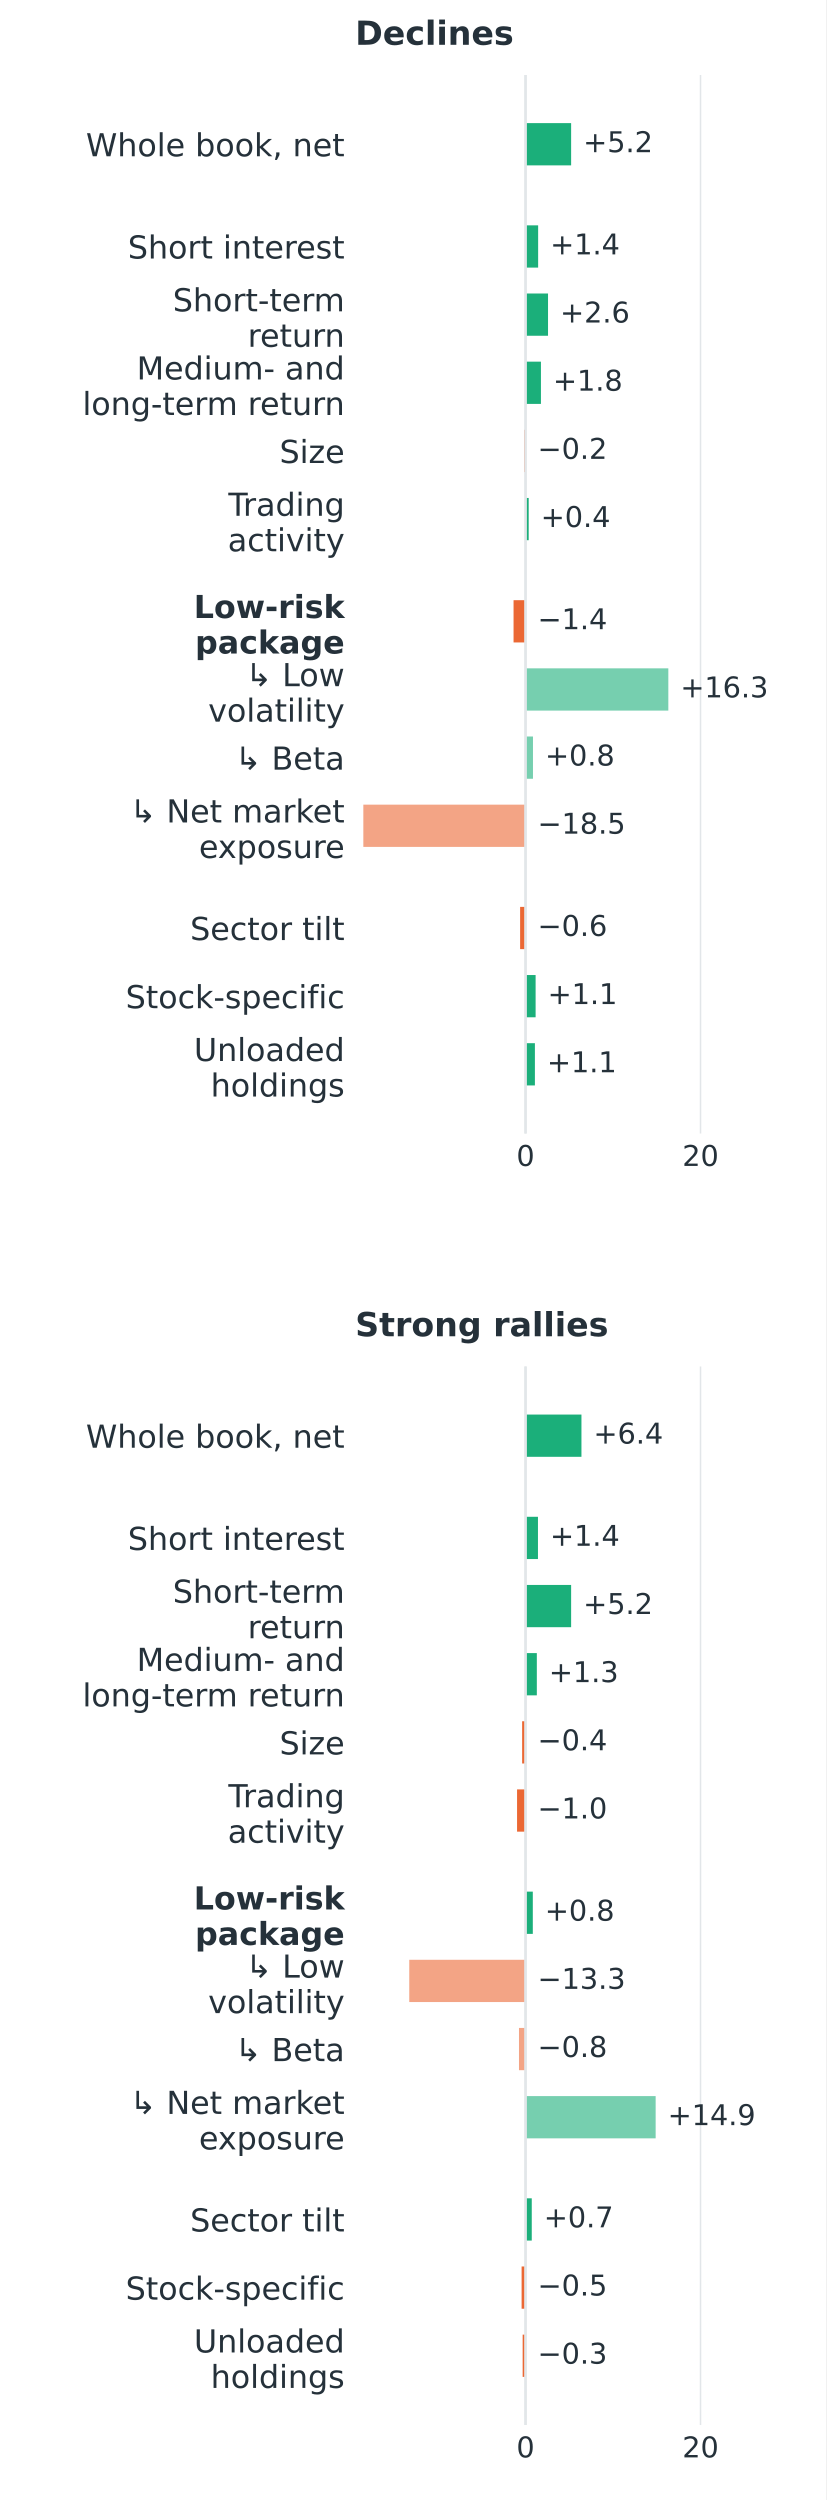
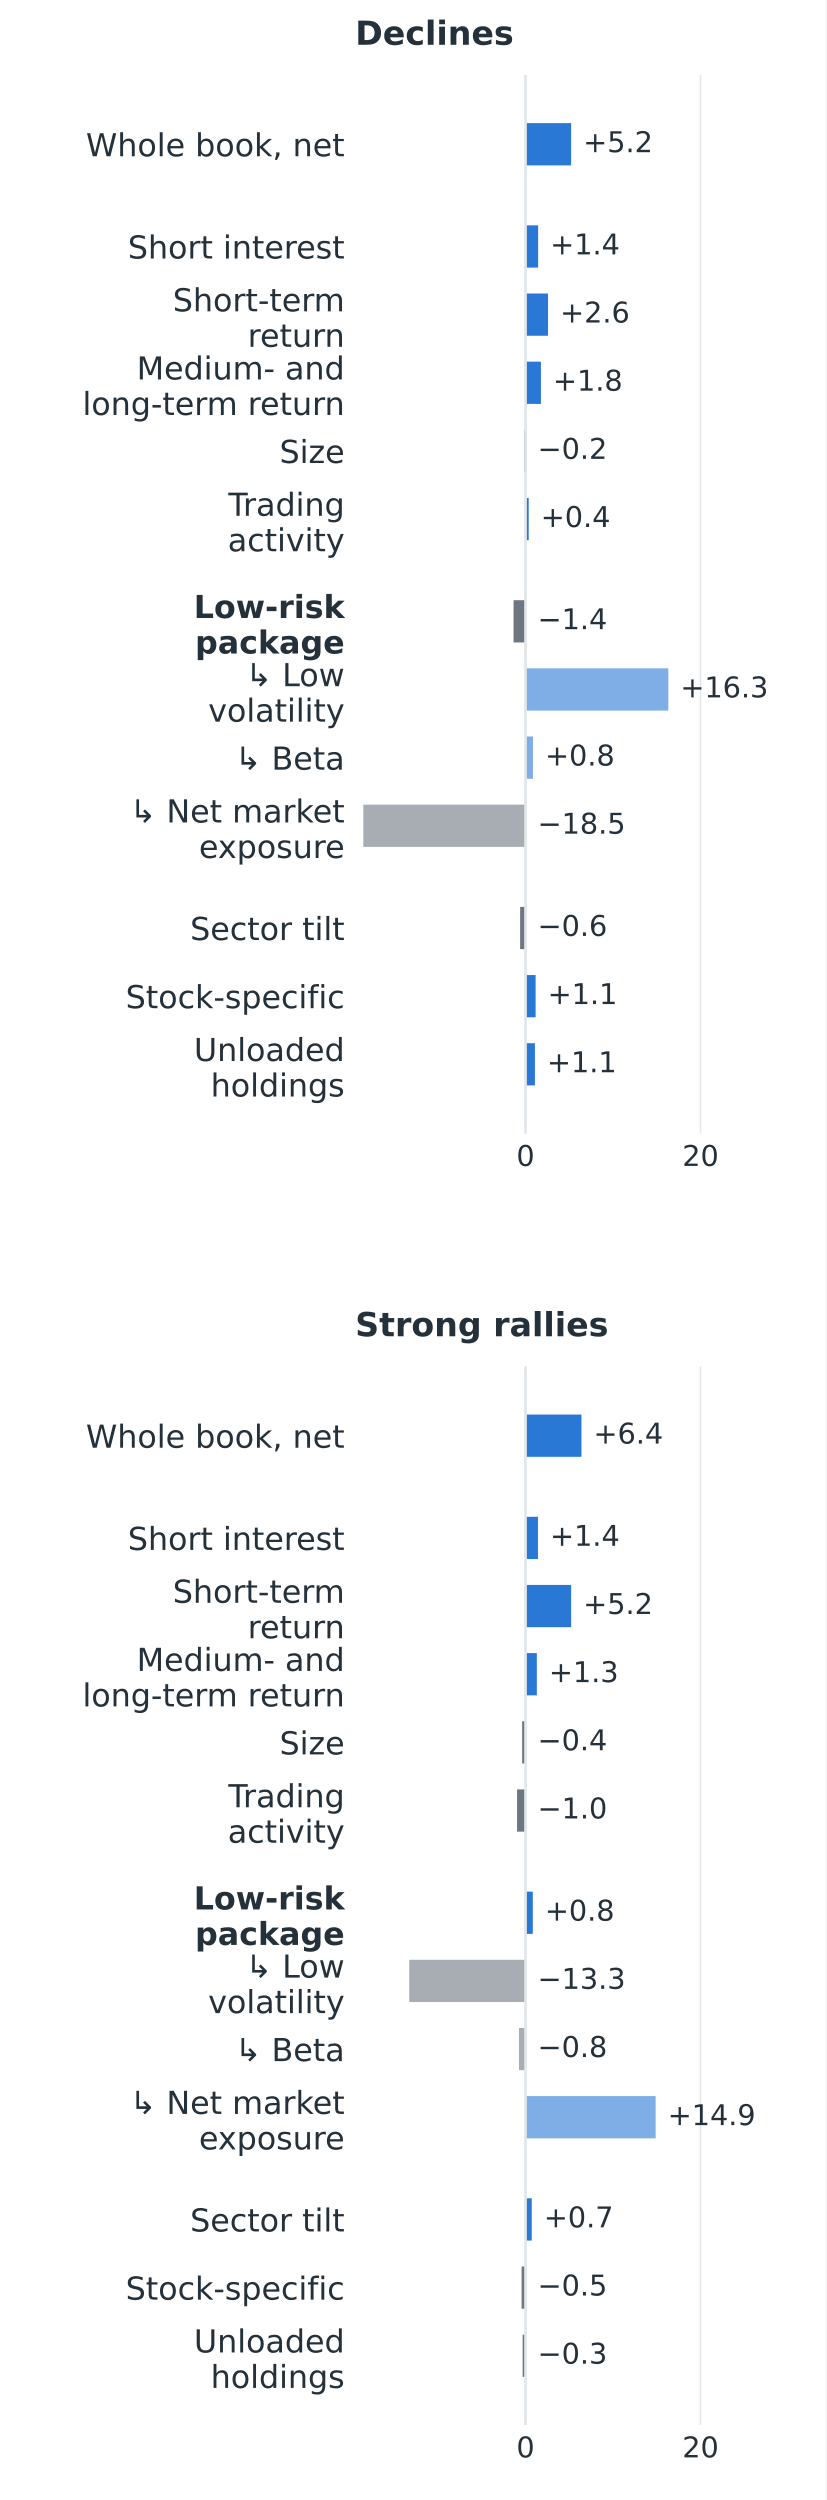
<svg xmlns="http://www.w3.org/2000/svg" width="273.6pt" height="828pt" viewBox="0 0 273.6 828" version="1.1">
  <defs>
    <style type="text/css">*{stroke-linejoin: round; stroke-linecap: butt}</style>
  </defs>
  <g id="figure_1">
    <g id="patch_1">
      <path d="M 0 828 L 273.6 828 L 273.6 0 L 0 0 z " style="fill: #ffffff" />
    </g>
    <g id="axes_1">
      <g id="patch_2">
        <path d="M 117.648 375.435 L 265.392 375.435 L 265.392 24.84 L 117.648 24.84 z " style="fill: #ffffff" />
      </g>
      <g id="matplotlib.axis_1">
        <g id="xtick_1">
          <g id="line2d_1">
            <path d="M 174.059 375.435 L 174.059 24.84 " clip-path="url(#p4dd4867242)" style="fill: none; stroke: #e2e6e9; stroke-width: 0.5; stroke-linecap: square" />
          </g>
          <g id="line2d_2" />
          <g id="text_1">
            <text style="font-size: 9.5px; font-family: 'DejaVu Sans', 'Arial', sans-serif; text-anchor: middle; fill: #25313a" x="174.059" y="386.153" transform="rotate(-0 174.0593 386.1531)">0</text>
          </g>
        </g>
        <g id="xtick_2">
          <g id="line2d_3">
            <path d="M 232.015 375.435 L 232.015 24.84 " clip-path="url(#p4dd4867242)" style="fill: none; stroke: #e2e6e9; stroke-width: 0.5; stroke-linecap: square" />
          </g>
          <g id="line2d_4" />
          <g id="text_2">
            <text style="font-size: 9.5px; font-family: 'DejaVu Sans', 'Arial', sans-serif; text-anchor: middle; fill: #25313a" x="232.015" y="386.153" transform="rotate(-0 232.0152 386.1531)">20</text>
          </g>
        </g>
      </g>
      <g id="matplotlib.axis_2">
        <g id="ytick_1">
          <g id="line2d_5" />
          <g id="text_3">
            <text style="font-size: 10.5px; font-family: 'DejaVu Sans', 'Arial', sans-serif; text-anchor: end; fill: #25313a" x="114.148" y="51.763" transform="rotate(-0 114.148 51.76274)">Whole book, net</text>
          </g>
        </g>
        <g id="ytick_2">
          <g id="line2d_6" />
          <g id="text_4">
            <text style="font-size: 10.5px; font-family: 'DejaVu Sans', 'Arial', sans-serif; text-anchor: end; fill: #25313a" x="114.148" y="85.621" transform="rotate(-0 114.148 85.62135)">Short interest</text>
          </g>
        </g>
        <g id="ytick_3">
          <g id="line2d_7" />
          <g id="text_5">
            <text style="font-size: 10.5px; font-family: 'DejaVu Sans', 'Arial', sans-serif; fill: #25313a" transform="translate(57.24456 103.1127)">Short-term</text>
            <text style="font-size: 10.5px; font-family: 'DejaVu Sans', 'Arial', sans-serif; fill: #25313a" transform="translate(82.04917 114.8704)">return</text>
          </g>
        </g>
        <g id="ytick_4">
          <g id="line2d_8" />
          <g id="text_6">
            <text style="font-size: 10.5px; font-family: 'DejaVu Sans', 'Arial', sans-serif; fill: #25313a" transform="translate(45.28277 125.6851)">Medium- and</text>
            <text style="font-size: 10.5px; font-family: 'DejaVu Sans', 'Arial', sans-serif; fill: #25313a" transform="translate(27.32448 137.4428)">long-term return</text>
          </g>
        </g>
        <g id="ytick_5">
          <g id="line2d_9" />
          <g id="text_7">
            <text style="font-size: 10.5px; font-family: 'DejaVu Sans', 'Arial', sans-serif; text-anchor: end; fill: #25313a" x="114.148" y="153.339" transform="rotate(-0 114.148 153.3386)">Size</text>
          </g>
        </g>
        <g id="ytick_6">
          <g id="line2d_10" />
          <g id="text_8">
            <text style="font-size: 10.5px; font-family: 'DejaVu Sans', 'Arial', sans-serif; fill: #25313a" transform="translate(75.62941 170.83)">Trading</text>
            <text style="font-size: 10.5px; font-family: 'DejaVu Sans', 'Arial', sans-serif; fill: #25313a" transform="translate(75.44402 182.5877)">activity</text>
          </g>
        </g>
        <g id="ytick_7">
          <g id="line2d_11" />
          <g id="text_9">
            <text style="font-weight: 700; font-size: 10.5px; font-family: 'DejaVu Sans', 'Arial', sans-serif; fill: #25313a" transform="translate(64.1762 204.6886)">Low-risk</text>
            <text style="font-weight: 700; font-size: 10.5px; font-family: 'DejaVu Sans', 'Arial', sans-serif; fill: #25313a" transform="translate(64.61589 216.4463)">package</text>
          </g>
        </g>
        <g id="ytick_8">
          <g id="line2d_12" />
          <g id="text_10">
            <text style="font-size: 10.5px; font-family: 'DejaVu Sans', 'Arial', sans-serif; fill: #25313a" transform="translate(81.33386 227.261)">↳ Low</text>
            <text style="font-size: 10.5px; font-family: 'DejaVu Sans', 'Arial', sans-serif; fill: #25313a" transform="translate(68.95862 239.0187)">volatility</text>
          </g>
        </g>
        <g id="ytick_9">
          <g id="line2d_13" />
          <g id="text_11">
            <text style="font-size: 10.5px; font-family: 'DejaVu Sans', 'Arial', sans-serif; text-anchor: end; fill: #25313a" x="114.148" y="254.914" transform="rotate(-0 114.148 254.9144)">↳ Beta</text>
          </g>
        </g>
        <g id="ytick_10">
          <g id="line2d_14" />
          <g id="text_12">
            <text style="font-size: 10.5px; font-family: 'DejaVu Sans', 'Arial', sans-serif; fill: #25313a" transform="translate(42.98753 272.4058)">↳ Net market</text>
            <text style="font-size: 10.5px; font-family: 'DejaVu Sans', 'Arial', sans-serif; fill: #25313a" transform="translate(65.9005 284.1635)">exposure</text>
          </g>
        </g>
        <g id="ytick_11">
          <g id="line2d_15" />
          <g id="text_13">
            <text style="font-size: 10.5px; font-family: 'DejaVu Sans', 'Arial', sans-serif; text-anchor: end; fill: #25313a" x="114.148" y="311.345" transform="rotate(-0 114.148 311.3454)">Sector tilt</text>
          </g>
        </g>
        <g id="ytick_12">
          <g id="line2d_16" />
          <g id="text_14">
            <text style="font-size: 10.5px; font-family: 'DejaVu Sans', 'Arial', sans-serif; text-anchor: end; fill: #25313a" x="114.148" y="333.918" transform="rotate(-0 114.148 333.9178)">Stock-specific</text>
          </g>
        </g>
        <g id="ytick_13">
          <g id="line2d_17" />
          <g id="text_15">
            <text style="font-size: 10.5px; font-family: 'DejaVu Sans', 'Arial', sans-serif; fill: #25313a" transform="translate(64.24019 351.4092)">Unloaded</text>
            <text style="font-size: 10.5px; font-family: 'DejaVu Sans', 'Arial', sans-serif; fill: #25313a" transform="translate(69.77894 363.1669)">holdings</text>
          </g>
        </g>
      </g>
      <g id="patch_3">
-         <path d="M 174.059 40.776 L 189.157 40.776 L 189.157 54.771 L 174.059 54.771 z " clip-path="url(#p4dd4867242)" style="fill: #1baf7a" />
+         <path d="M 174.059 40.776 L 189.157 40.776 L 189.157 54.771 L 174.059 54.771 z " clip-path="url(#p4dd4867242)" style="fill: #2a78d6" />
      </g>
      <g id="patch_4">
-         <path d="M 174.059 74.635 L 178.232 74.635 L 178.232 88.63 L 174.059 88.63 z " clip-path="url(#p4dd4867242)" style="fill: #1baf7a" />
+         <path d="M 174.059 74.635 L 178.232 74.635 L 178.232 88.63 L 174.059 88.63 z " clip-path="url(#p4dd4867242)" style="fill: #2a78d6" />
      </g>
      <g id="patch_5">
-         <path d="M 174.059 97.207 L 181.507 97.207 L 181.507 111.202 L 174.059 111.202 z " clip-path="url(#p4dd4867242)" style="fill: #1baf7a" />
+         <path d="M 174.059 97.207 L 181.507 97.207 L 181.507 111.202 L 174.059 111.202 z " clip-path="url(#p4dd4867242)" style="fill: #2a78d6" />
      </g>
      <g id="patch_6">
-         <path d="M 174.059 119.78 L 179.159 119.78 L 179.159 133.774 L 174.059 133.774 z " clip-path="url(#p4dd4867242)" style="fill: #1baf7a" />
+         <path d="M 174.059 119.78 L 179.159 119.78 L 179.159 133.774 L 174.059 133.774 z " clip-path="url(#p4dd4867242)" style="fill: #2a78d6" />
      </g>
      <g id="patch_7">
-         <path d="M 174.059 142.352 L 173.567 142.352 L 173.567 156.347 L 174.059 156.347 z " clip-path="url(#p4dd4867242)" style="fill: #eb6834" />
+         <path d="M 174.059 142.352 L 173.567 142.352 L 173.567 156.347 L 174.059 156.347 z " clip-path="url(#p4dd4867242)" style="fill: #6e7781" />
      </g>
      <g id="patch_8">
-         <path d="M 174.059 164.924 L 175.103 164.924 L 175.103 178.919 L 174.059 178.919 z " clip-path="url(#p4dd4867242)" style="fill: #1baf7a" />
+         <path d="M 174.059 164.924 L 175.103 164.924 L 175.103 178.919 L 174.059 178.919 z " clip-path="url(#p4dd4867242)" style="fill: #2a78d6" />
      </g>
      <g id="patch_9">
-         <path d="M 174.059 198.783 L 170.089 198.783 L 170.089 212.778 L 174.059 212.778 z " clip-path="url(#p4dd4867242)" style="fill: #eb6834" />
+         <path d="M 174.059 198.783 L 170.089 198.783 L 170.089 212.778 L 174.059 212.778 z " clip-path="url(#p4dd4867242)" style="fill: #6e7781" />
      </g>
      <g id="patch_10">
-         <path d="M 174.059 221.355 L 221.351 221.355 L 221.351 235.35 L 174.059 235.35 z " clip-path="url(#p4dd4867242)" style="fill: #1baf7a; opacity: 0.6" />
+         <path d="M 174.059 221.355 L 221.351 221.355 L 221.351 235.35 L 174.059 235.35 z " clip-path="url(#p4dd4867242)" style="fill: #2a78d6; opacity: 0.6" />
      </g>
      <g id="patch_11">
-         <path d="M 174.059 243.928 L 176.522 243.928 L 176.522 257.923 L 174.059 257.923 z " clip-path="url(#p4dd4867242)" style="fill: #1baf7a; opacity: 0.6" />
+         <path d="M 174.059 243.928 L 176.522 243.928 L 176.522 257.923 L 174.059 257.923 z " clip-path="url(#p4dd4867242)" style="fill: #2a78d6; opacity: 0.6" />
      </g>
      <g id="patch_12">
-         <path d="M 174.059 266.5 L 120.334 266.5 L 120.334 280.495 L 174.059 280.495 z " clip-path="url(#p4dd4867242)" style="fill: #eb6834; opacity: 0.6" />
+         <path d="M 174.059 266.5 L 120.334 266.5 L 120.334 280.495 L 174.059 280.495 z " clip-path="url(#p4dd4867242)" style="fill: #6e7781; opacity: 0.6" />
      </g>
      <g id="patch_13">
-         <path d="M 174.059 300.359 L 172.263 300.359 L 172.263 314.354 L 174.059 314.354 z " clip-path="url(#p4dd4867242)" style="fill: #eb6834" />
+         <path d="M 174.059 300.359 L 172.263 300.359 L 172.263 314.354 L 174.059 314.354 z " clip-path="url(#p4dd4867242)" style="fill: #6e7781" />
      </g>
      <g id="patch_14">
-         <path d="M 174.059 322.931 L 177.392 322.931 L 177.392 336.926 L 174.059 336.926 z " clip-path="url(#p4dd4867242)" style="fill: #1baf7a" />
+         <path d="M 174.059 322.931 L 177.392 322.931 L 177.392 336.926 L 174.059 336.926 z " clip-path="url(#p4dd4867242)" style="fill: #2a78d6" />
      </g>
      <g id="patch_15">
-         <path d="M 174.059 345.504 L 177.16 345.504 L 177.16 359.498 L 174.059 359.498 z " clip-path="url(#p4dd4867242)" style="fill: #1baf7a" />
+         <path d="M 174.059 345.504 L 177.16 345.504 L 177.16 359.498 L 174.059 359.498 z " clip-path="url(#p4dd4867242)" style="fill: #2a78d6" />
      </g>
      <g id="line2d_18">
        <path d="M 174.059 375.435 L 174.059 24.84 " clip-path="url(#p4dd4867242)" style="fill: none; stroke: #e2e6e9; stroke-width: 0.9; stroke-linecap: square" />
      </g>
      <g id="text_16">
        <text style="font-size: 9.5px; font-family: 'DejaVu Sans', 'Arial', sans-serif; text-anchor: start; fill: #25313a" x="193.157" y="50.395" transform="rotate(-0 193.1568 50.39497)">+5.2</text>
      </g>
      <g id="text_17">
        <text style="font-size: 9.5px; font-family: 'DejaVu Sans', 'Arial', sans-serif; text-anchor: start; fill: #25313a" x="182.232" y="84.254" transform="rotate(-0 182.2322 84.25358)">+1.4</text>
      </g>
      <g id="text_18">
        <text style="font-size: 9.5px; font-family: 'DejaVu Sans', 'Arial', sans-serif; text-anchor: start; fill: #25313a" x="185.507" y="106.826" transform="rotate(-0 185.5067 106.826)">+2.6</text>
      </g>
      <g id="text_19">
        <text style="font-size: 9.5px; font-family: 'DejaVu Sans', 'Arial', sans-serif; text-anchor: start; fill: #25313a" x="183.159" y="129.398" transform="rotate(-0 183.1595 129.3984)">+1.8</text>
      </g>
      <g id="text_20">
        <text style="font-size: 9.5px; font-family: 'DejaVu Sans', 'Arial', sans-serif; text-anchor: start; fill: #25313a" x="178.059" y="151.971" transform="rotate(-0 178.0593 151.9708)">−0.2</text>
      </g>
      <g id="text_21">
        <text style="font-size: 9.5px; font-family: 'DejaVu Sans', 'Arial', sans-serif; text-anchor: start; fill: #25313a" x="179.103" y="174.543" transform="rotate(-0 179.1026 174.5432)">+0.4</text>
      </g>
      <g id="text_22">
        <text style="font-size: 9.5px; font-family: 'DejaVu Sans', 'Arial', sans-serif; text-anchor: start; fill: #25313a" x="178.059" y="208.402" transform="rotate(-0 178.0593 208.4018)">−1.4</text>
      </g>
      <g id="text_23">
        <text style="font-size: 9.5px; font-family: 'DejaVu Sans', 'Arial', sans-serif; text-anchor: start; fill: #25313a" x="225.351" y="230.974" transform="rotate(-0 225.3513 230.9742)">+16.3</text>
      </g>
      <g id="text_24">
        <text style="font-size: 9.5px; font-family: 'DejaVu Sans', 'Arial', sans-serif; text-anchor: start; fill: #25313a" x="180.522" y="253.547" transform="rotate(-0 180.5225 253.5466)">+0.8</text>
      </g>
      <g id="text_25">
        <text style="font-size: 9.5px; font-family: 'DejaVu Sans', 'Arial', sans-serif; text-anchor: start; fill: #25313a" x="178.059" y="276.119" transform="rotate(-0 178.0593 276.119)">−18.5</text>
      </g>
      <g id="text_26">
        <text style="font-size: 9.5px; font-family: 'DejaVu Sans', 'Arial', sans-serif; text-anchor: start; fill: #25313a" x="178.059" y="309.978" transform="rotate(-0 178.0593 309.9776)">−0.6</text>
      </g>
      <g id="text_27">
        <text style="font-size: 9.5px; font-family: 'DejaVu Sans', 'Arial', sans-serif; text-anchor: start; fill: #25313a" x="181.392" y="332.55" transform="rotate(-0 181.3918 332.55)">+1.1</text>
      </g>
      <g id="text_28">
        <text style="font-size: 9.5px; font-family: 'DejaVu Sans', 'Arial', sans-serif; text-anchor: start; fill: #25313a" x="181.16" y="355.122" transform="rotate(-0 181.16 355.1224)">+1.1</text>
      </g>
      <g id="text_29">
        <text style="font-weight: 600; font-size: 11px; font-family: 'DejaVu Sans', 'Arial', sans-serif; text-anchor: start; fill: #25313a" x="117.648" y="14.84" transform="rotate(-0 117.648 14.84)">Declines</text>
      </g>
    </g>
    <g id="axes_2">
      <g id="patch_16">
        <path d="M 117.648 803.16 L 265.392 803.16 L 265.392 452.565 L 117.648 452.565 z " style="fill: #ffffff" />
      </g>
      <g id="matplotlib.axis_3">
        <g id="xtick_3">
          <g id="line2d_19">
            <path d="M 174.059 803.16 L 174.059 452.565 " clip-path="url(#pe2ee496dc0)" style="fill: none; stroke: #e2e6e9; stroke-width: 0.5; stroke-linecap: square" />
          </g>
          <g id="line2d_20" />
          <g id="text_30">
            <text style="font-size: 9.5px; font-family: 'DejaVu Sans', 'Arial', sans-serif; text-anchor: middle; fill: #25313a" x="174.059" y="813.879" transform="rotate(-0 174.0593 813.8785)">0</text>
          </g>
        </g>
        <g id="xtick_4">
          <g id="line2d_21">
            <path d="M 232.015 803.16 L 232.015 452.565 " clip-path="url(#pe2ee496dc0)" style="fill: none; stroke: #e2e6e9; stroke-width: 0.5; stroke-linecap: square" />
          </g>
          <g id="line2d_22" />
          <g id="text_31">
            <text style="font-size: 9.5px; font-family: 'DejaVu Sans', 'Arial', sans-serif; text-anchor: middle; fill: #25313a" x="232.015" y="813.879" transform="rotate(-0 232.0152 813.8785)">20</text>
          </g>
        </g>
      </g>
      <g id="matplotlib.axis_4">
        <g id="ytick_14">
          <g id="line2d_23" />
          <g id="text_32">
            <text style="font-size: 10.5px; font-family: 'DejaVu Sans', 'Arial', sans-serif; text-anchor: end; fill: #25313a" x="114.148" y="479.488" transform="rotate(-0 114.148 479.4881)">Whole book, net</text>
          </g>
        </g>
        <g id="ytick_15">
          <g id="line2d_24" />
          <g id="text_33">
            <text style="font-size: 10.5px; font-family: 'DejaVu Sans', 'Arial', sans-serif; text-anchor: end; fill: #25313a" x="114.148" y="513.347" transform="rotate(-0 114.148 513.3468)">Short interest</text>
          </g>
        </g>
        <g id="ytick_16">
          <g id="line2d_25" />
          <g id="text_34">
            <text style="font-size: 10.5px; font-family: 'DejaVu Sans', 'Arial', sans-serif; fill: #25313a" transform="translate(57.24456 530.8381)">Short-term</text>
            <text style="font-size: 10.5px; font-family: 'DejaVu Sans', 'Arial', sans-serif; fill: #25313a" transform="translate(82.04917 542.5958)">return</text>
          </g>
        </g>
        <g id="ytick_17">
          <g id="line2d_26" />
          <g id="text_35">
            <text style="font-size: 10.5px; font-family: 'DejaVu Sans', 'Arial', sans-serif; fill: #25313a" transform="translate(45.28277 553.4105)">Medium- and</text>
            <text style="font-size: 10.5px; font-family: 'DejaVu Sans', 'Arial', sans-serif; fill: #25313a" transform="translate(27.32448 565.1683)">long-term return</text>
          </g>
        </g>
        <g id="ytick_18">
          <g id="line2d_27" />
          <g id="text_36">
            <text style="font-size: 10.5px; font-family: 'DejaVu Sans', 'Arial', sans-serif; text-anchor: end; fill: #25313a" x="114.148" y="581.064" transform="rotate(-0 114.148 581.064)">Size</text>
          </g>
        </g>
        <g id="ytick_19">
          <g id="line2d_28" />
          <g id="text_37">
            <text style="font-size: 10.5px; font-family: 'DejaVu Sans', 'Arial', sans-serif; fill: #25313a" transform="translate(75.62941 598.5554)">Trading</text>
            <text style="font-size: 10.5px; font-family: 'DejaVu Sans', 'Arial', sans-serif; fill: #25313a" transform="translate(75.44402 610.3131)">activity</text>
          </g>
        </g>
        <g id="ytick_20">
          <g id="line2d_29" />
          <g id="text_38">
            <text style="font-weight: 700; font-size: 10.5px; font-family: 'DejaVu Sans', 'Arial', sans-serif; fill: #25313a" transform="translate(64.1762 632.414)">Low-risk</text>
            <text style="font-weight: 700; font-size: 10.5px; font-family: 'DejaVu Sans', 'Arial', sans-serif; fill: #25313a" transform="translate(64.61589 644.1717)">package</text>
          </g>
        </g>
        <g id="ytick_21">
          <g id="line2d_30" />
          <g id="text_39">
            <text style="font-size: 10.5px; font-family: 'DejaVu Sans', 'Arial', sans-serif; fill: #25313a" transform="translate(81.33386 654.9864)">↳ Low</text>
            <text style="font-size: 10.5px; font-family: 'DejaVu Sans', 'Arial', sans-serif; fill: #25313a" transform="translate(68.95862 666.7441)">volatility</text>
          </g>
        </g>
        <g id="ytick_22">
          <g id="line2d_31" />
          <g id="text_40">
            <text style="font-size: 10.5px; font-family: 'DejaVu Sans', 'Arial', sans-serif; text-anchor: end; fill: #25313a" x="114.148" y="682.64" transform="rotate(-0 114.148 682.6398)">↳ Beta</text>
          </g>
        </g>
        <g id="ytick_23">
          <g id="line2d_32" />
          <g id="text_41">
            <text style="font-size: 10.5px; font-family: 'DejaVu Sans', 'Arial', sans-serif; fill: #25313a" transform="translate(42.98753 700.1312)">↳ Net market</text>
            <text style="font-size: 10.5px; font-family: 'DejaVu Sans', 'Arial', sans-serif; fill: #25313a" transform="translate(65.9005 711.8889)">exposure</text>
          </g>
        </g>
        <g id="ytick_24">
          <g id="line2d_33" />
          <g id="text_42">
            <text style="font-size: 10.5px; font-family: 'DejaVu Sans', 'Arial', sans-serif; text-anchor: end; fill: #25313a" x="114.148" y="739.071" transform="rotate(-0 114.148 739.0708)">Sector tilt</text>
          </g>
        </g>
        <g id="ytick_25">
          <g id="line2d_34" />
          <g id="text_43">
            <text style="font-size: 10.5px; font-family: 'DejaVu Sans', 'Arial', sans-serif; text-anchor: end; fill: #25313a" x="114.148" y="761.643" transform="rotate(-0 114.148 761.6432)">Stock-specific</text>
          </g>
        </g>
        <g id="ytick_26">
          <g id="line2d_35" />
          <g id="text_44">
            <text style="font-size: 10.5px; font-family: 'DejaVu Sans', 'Arial', sans-serif; fill: #25313a" transform="translate(64.24019 779.1346)">Unloaded</text>
            <text style="font-size: 10.5px; font-family: 'DejaVu Sans', 'Arial', sans-serif; fill: #25313a" transform="translate(69.77894 790.8923)">holdings</text>
          </g>
        </g>
      </g>
      <g id="patch_17">
-         <path d="M 174.059 468.502 L 192.576 468.502 L 192.576 482.496 L 174.059 482.496 z " clip-path="url(#pe2ee496dc0)" style="fill: #1baf7a" />
+         <path d="M 174.059 468.502 L 192.576 468.502 L 192.576 482.496 L 174.059 482.496 z " clip-path="url(#pe2ee496dc0)" style="fill: #2a78d6" />
      </g>
      <g id="patch_18">
-         <path d="M 174.059 502.36 L 178.174 502.36 L 178.174 516.355 L 174.059 516.355 z " clip-path="url(#pe2ee496dc0)" style="fill: #1baf7a" />
+         <path d="M 174.059 502.36 L 178.174 502.36 L 178.174 516.355 L 174.059 516.355 z " clip-path="url(#pe2ee496dc0)" style="fill: #2a78d6" />
      </g>
      <g id="patch_19">
-         <path d="M 174.059 524.933 L 189.157 524.933 L 189.157 538.927 L 174.059 538.927 z " clip-path="url(#pe2ee496dc0)" style="fill: #1baf7a" />
+         <path d="M 174.059 524.933 L 189.157 524.933 L 189.157 538.927 L 174.059 538.927 z " clip-path="url(#pe2ee496dc0)" style="fill: #2a78d6" />
      </g>
      <g id="patch_20">
-         <path d="M 174.059 547.505 L 177.797 547.505 L 177.797 561.5 L 174.059 561.5 z " clip-path="url(#pe2ee496dc0)" style="fill: #1baf7a" />
+         <path d="M 174.059 547.505 L 177.797 547.505 L 177.797 561.5 L 174.059 561.5 z " clip-path="url(#pe2ee496dc0)" style="fill: #2a78d6" />
      </g>
      <g id="patch_21">
-         <path d="M 174.059 570.077 L 172.929 570.077 L 172.929 584.072 L 174.059 584.072 z " clip-path="url(#pe2ee496dc0)" style="fill: #eb6834" />
+         <path d="M 174.059 570.077 L 172.929 570.077 L 172.929 584.072 L 174.059 584.072 z " clip-path="url(#pe2ee496dc0)" style="fill: #6e7781" />
      </g>
      <g id="patch_22">
-         <path d="M 174.059 592.65 L 171.248 592.65 L 171.248 606.645 L 174.059 606.645 z " clip-path="url(#pe2ee496dc0)" style="fill: #eb6834" />
+         <path d="M 174.059 592.65 L 171.248 592.65 L 171.248 606.645 L 174.059 606.645 z " clip-path="url(#pe2ee496dc0)" style="fill: #6e7781" />
      </g>
      <g id="patch_23">
-         <path d="M 174.059 626.508 L 176.465 626.508 L 176.465 640.503 L 174.059 640.503 z " clip-path="url(#pe2ee496dc0)" style="fill: #1baf7a" />
+         <path d="M 174.059 626.508 L 176.465 626.508 L 176.465 640.503 L 174.059 640.503 z " clip-path="url(#pe2ee496dc0)" style="fill: #2a78d6" />
      </g>
      <g id="patch_24">
-         <path d="M 174.059 649.081 L 135.548 649.081 L 135.548 663.076 L 174.059 663.076 z " clip-path="url(#pe2ee496dc0)" style="fill: #eb6834; opacity: 0.6" />
+         <path d="M 174.059 649.081 L 135.548 649.081 L 135.548 663.076 L 174.059 663.076 z " clip-path="url(#pe2ee496dc0)" style="fill: #6e7781; opacity: 0.6" />
      </g>
      <g id="patch_25">
-         <path d="M 174.059 671.653 L 171.886 671.653 L 171.886 685.648 L 174.059 685.648 z " clip-path="url(#pe2ee496dc0)" style="fill: #eb6834; opacity: 0.6" />
+         <path d="M 174.059 671.653 L 171.886 671.653 L 171.886 685.648 L 174.059 685.648 z " clip-path="url(#pe2ee496dc0)" style="fill: #6e7781; opacity: 0.6" />
      </g>
      <g id="patch_26">
-         <path d="M 174.059 694.226 L 217.15 694.226 L 217.15 708.22 L 174.059 708.22 z " clip-path="url(#pe2ee496dc0)" style="fill: #1baf7a; opacity: 0.6" />
+         <path d="M 174.059 694.226 L 217.15 694.226 L 217.15 708.22 L 174.059 708.22 z " clip-path="url(#pe2ee496dc0)" style="fill: #2a78d6; opacity: 0.6" />
      </g>
      <g id="patch_27">
-         <path d="M 174.059 728.084 L 176.117 728.084 L 176.117 742.079 L 174.059 742.079 z " clip-path="url(#pe2ee496dc0)" style="fill: #1baf7a" />
+         <path d="M 174.059 728.084 L 176.117 728.084 L 176.117 742.079 L 174.059 742.079 z " clip-path="url(#pe2ee496dc0)" style="fill: #2a78d6" />
      </g>
      <g id="patch_28">
-         <path d="M 174.059 750.657 L 172.755 750.657 L 172.755 764.651 L 174.059 764.651 z " clip-path="url(#pe2ee496dc0)" style="fill: #eb6834" />
+         <path d="M 174.059 750.657 L 172.755 750.657 L 172.755 764.651 L 174.059 764.651 z " clip-path="url(#pe2ee496dc0)" style="fill: #6e7781" />
      </g>
      <g id="patch_29">
-         <path d="M 174.059 773.229 L 173.103 773.229 L 173.103 787.224 L 174.059 787.224 z " clip-path="url(#pe2ee496dc0)" style="fill: #eb6834" />
+         <path d="M 174.059 773.229 L 173.103 773.229 L 173.103 787.224 L 174.059 787.224 z " clip-path="url(#pe2ee496dc0)" style="fill: #6e7781" />
      </g>
      <g id="line2d_36">
        <path d="M 174.059 803.16 L 174.059 452.565 " clip-path="url(#pe2ee496dc0)" style="fill: none; stroke: #e2e6e9; stroke-width: 0.9; stroke-linecap: square" />
      </g>
      <g id="text_45">
        <text style="font-size: 9.5px; font-family: 'DejaVu Sans', 'Arial', sans-serif; text-anchor: start; fill: #25313a" x="196.576" y="478.12" transform="rotate(-0 196.5762 478.1204)">+6.4</text>
      </g>
      <g id="text_46">
        <text style="font-size: 9.5px; font-family: 'DejaVu Sans', 'Arial', sans-serif; text-anchor: start; fill: #25313a" x="182.174" y="511.979" transform="rotate(-0 182.1742 511.979)">+1.4</text>
      </g>
      <g id="text_47">
        <text style="font-size: 9.5px; font-family: 'DejaVu Sans', 'Arial', sans-serif; text-anchor: start; fill: #25313a" x="193.157" y="534.551" transform="rotate(-0 193.1568 534.5514)">+5.2</text>
      </g>
      <g id="text_48">
        <text style="font-size: 9.5px; font-family: 'DejaVu Sans', 'Arial', sans-serif; text-anchor: start; fill: #25313a" x="181.797" y="557.124" transform="rotate(-0 181.7975 557.1238)">+1.3</text>
      </g>
      <g id="text_49">
        <text style="font-size: 9.5px; font-family: 'DejaVu Sans', 'Arial', sans-serif; text-anchor: start; fill: #25313a" x="178.059" y="579.696" transform="rotate(-0 178.0593 579.6962)">−0.4</text>
      </g>
      <g id="text_50">
        <text style="font-size: 9.5px; font-family: 'DejaVu Sans', 'Arial', sans-serif; text-anchor: start; fill: #25313a" x="178.059" y="602.269" transform="rotate(-0 178.0593 602.2686)">−1.0</text>
      </g>
      <g id="text_51">
        <text style="font-size: 9.5px; font-family: 'DejaVu Sans', 'Arial', sans-serif; text-anchor: start; fill: #25313a" x="180.465" y="636.127" transform="rotate(-0 180.4645 636.1272)">+0.8</text>
      </g>
      <g id="text_52">
        <text style="font-size: 9.5px; font-family: 'DejaVu Sans', 'Arial', sans-serif; text-anchor: start; fill: #25313a" x="178.059" y="658.7" transform="rotate(-0 178.0593 658.6996)">−13.3</text>
      </g>
      <g id="text_53">
        <text style="font-size: 9.5px; font-family: 'DejaVu Sans', 'Arial', sans-serif; text-anchor: start; fill: #25313a" x="178.059" y="681.272" transform="rotate(-0 178.0593 681.272)">−0.8</text>
      </g>
      <g id="text_54">
        <text style="font-size: 9.5px; font-family: 'DejaVu Sans', 'Arial', sans-serif; text-anchor: start; fill: #25313a" x="221.15" y="703.844" transform="rotate(-0 221.1495 703.8444)">+14.9</text>
      </g>
      <g id="text_55">
        <text style="font-size: 9.5px; font-family: 'DejaVu Sans', 'Arial', sans-serif; text-anchor: start; fill: #25313a" x="180.117" y="737.703" transform="rotate(-0 180.1168 737.703)">+0.7</text>
      </g>
      <g id="text_56">
        <text style="font-size: 9.5px; font-family: 'DejaVu Sans', 'Arial', sans-serif; text-anchor: start; fill: #25313a" x="178.059" y="760.275" transform="rotate(-0 178.0593 760.2754)">−0.5</text>
      </g>
      <g id="text_57">
        <text style="font-size: 9.5px; font-family: 'DejaVu Sans', 'Arial', sans-serif; text-anchor: start; fill: #25313a" x="178.059" y="782.848" transform="rotate(-0 178.0593 782.8478)">−0.3</text>
      </g>
      <g id="text_58">
        <text style="font-weight: 600; font-size: 11px; font-family: 'DejaVu Sans', 'Arial', sans-serif; text-anchor: start; fill: #25313a" x="117.648" y="442.565" transform="rotate(-0 117.648 442.5654)">Strong rallies</text>
      </g>
    </g>
  </g>
  <defs>
    <clipPath id="p4dd4867242">
      <rect x="117.648" y="24.84" width="147.744" height="350.595" />
    </clipPath>
    <clipPath id="pe2ee496dc0">
      <rect x="117.648" y="452.565" width="147.744" height="350.595" />
    </clipPath>
  </defs>
</svg>
